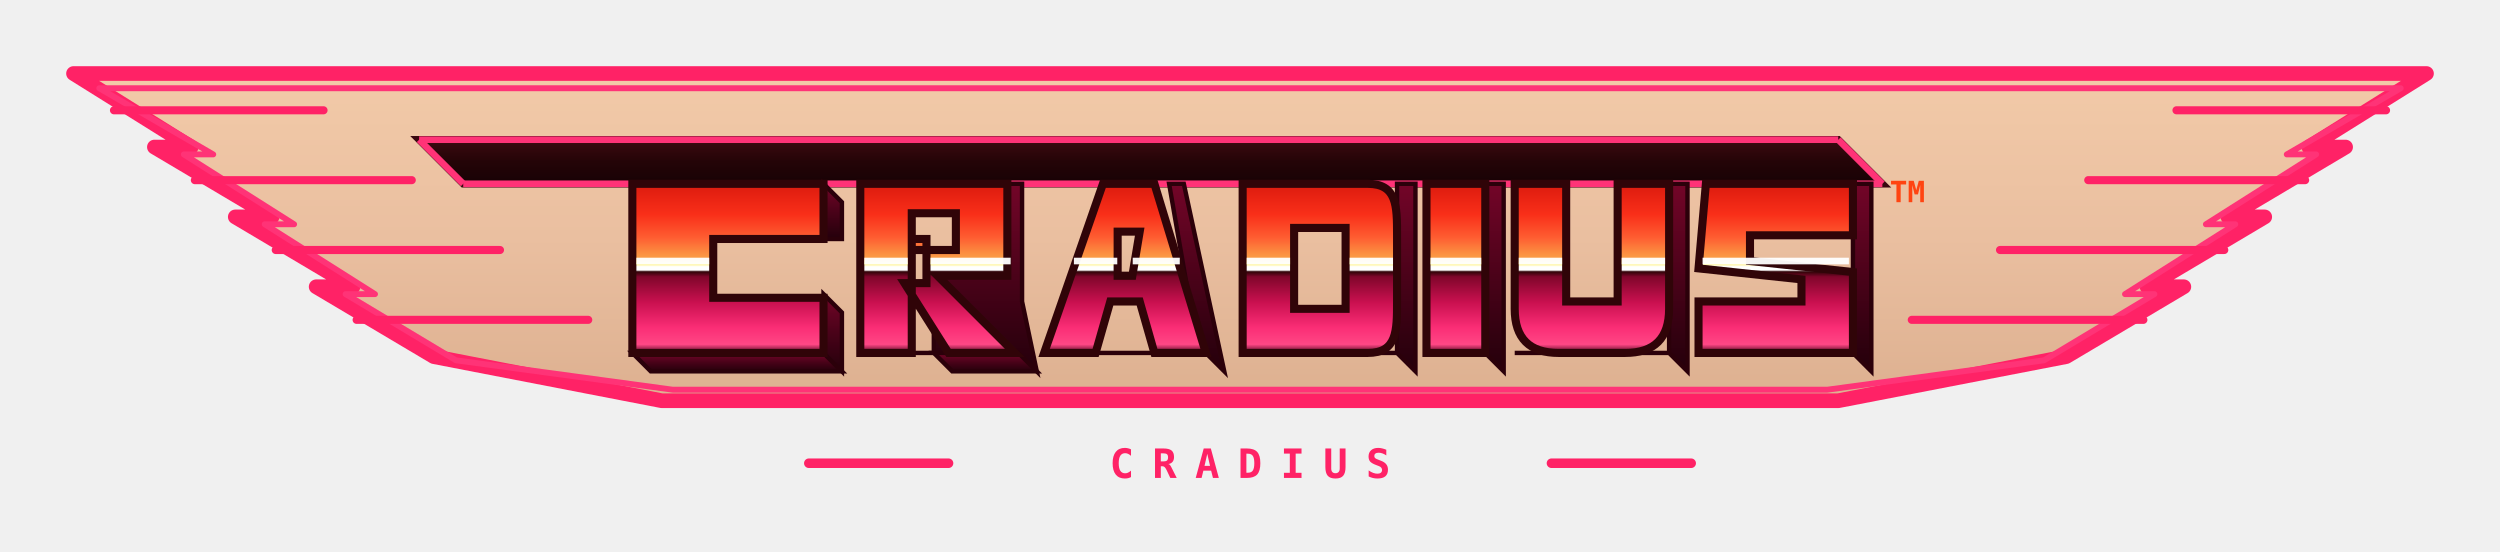
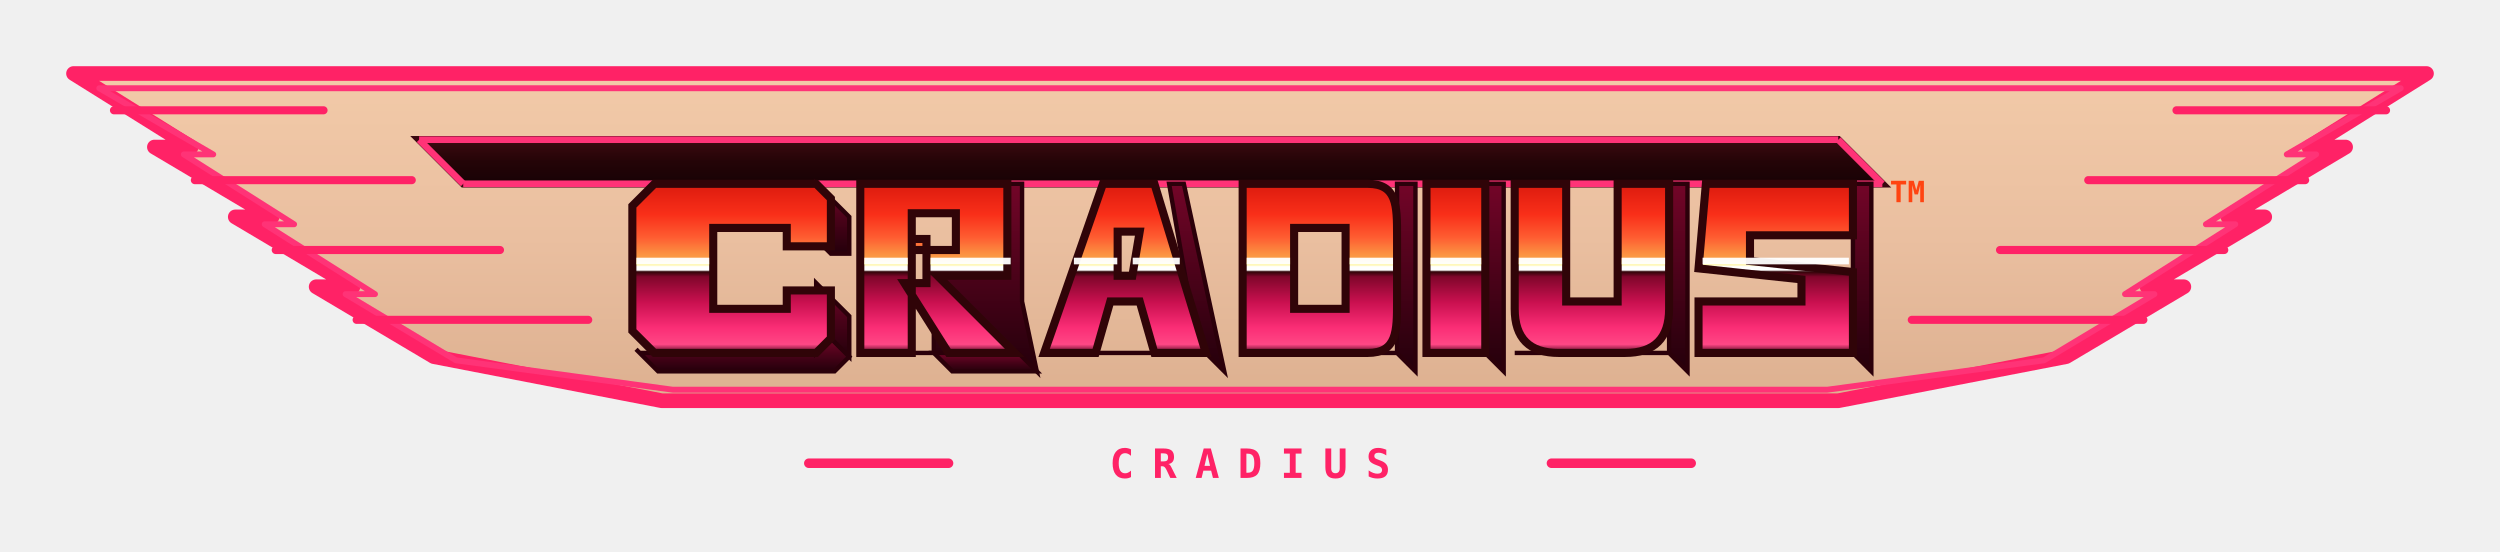
<svg xmlns="http://www.w3.org/2000/svg" viewBox="0 0 680 150" width="680" height="150">
  <defs>
    <linearGradient id="chromeGrad" x1="0" y1="0" x2="0" y2="1">
      <stop offset="0%" stop-color="#dc1a0e" />
      <stop offset="18%" stop-color="#f92f19" />
      <stop offset="32%" stop-color="#fe5e32" />
      <stop offset="44%" stop-color="#fb9e46" />
      <stop offset="47%" stop-color="#ffee66" />
      <stop offset="49%" stop-color="#ffffff" />
      <stop offset="51%" stop-color="#ffffff" />
      <stop offset="52%" stop-color="#300408" />
      <stop offset="55%" stop-color="#80062b" />
      <stop offset="70%" stop-color="#c9104f" />
      <stop offset="85%" stop-color="#fa2d75" />
      <stop offset="95%" stop-color="#ff4785" />
      <stop offset="100%" stop-color="#4a021c" />
    </linearGradient>
    <linearGradient id="roofGrad" x1="0" y1="0" x2="0" y2="1">
      <stop offset="0%" stop-color="#3d0a10" />
      <stop offset="50%" stop-color="#240407" />
      <stop offset="100%" stop-color="#180205" />
    </linearGradient>
    <linearGradient id="bevelGrad" x1="0" y1="0" x2="0" y2="1">
      <stop offset="0%" stop-color="#730528" />
      <stop offset="50%" stop-color="#4a0219" />
      <stop offset="100%" stop-color="#24000b" />
    </linearGradient>
    <linearGradient id="wingBaseGrad" x1="0" y1="0" x2="0" y2="1">
      <stop offset="0%" stop-color="#f2caa8" />
      <stop offset="50%" stop-color="#eabfa0" />
      <stop offset="100%" stop-color="#ddb090" />
    </linearGradient>
    <filter id="pinkGlow" x="-10%" y="-10%" width="120%" height="120%">
      <feDropShadow dx="0" dy="0" stdDeviation="0.6" flood-color="#ff2266" flood-opacity="0.8" />
    </filter>
  </defs>
  <path d="     M 20,20     L 660,20     L 628,40     L 638,40     L 606,59     L 616,59     L 584,78     L 594,78     L 562,97     L 500,109     L 180,109     L 118,97     L 86,78     L 96,78     L 64,59     L 74,59     L 42,40     L 52,40     Z" fill="url(#wingBaseGrad)" stroke="#ff2266" stroke-width="4" stroke-linejoin="round" />
  <path d="     M 27,24     L 653,24     L 622,42     L 630,42     L 600,61     L 608,61     L 578,80     L 586,80     L 556,98     L 497,106     L 183,106     L 124,98     L 94,80     L 102,80     L 72,61     L 80,61     L 50,42     L 58,42     Z" fill="none" stroke="#ff3377" stroke-width="1.6" stroke-linejoin="round" />
  <line x1="31" y1="30" x2="88" y2="30" stroke="#ff2266" stroke-width="2.2" stroke-linecap="round" />
  <line x1="53" y1="49" x2="112" y2="49" stroke="#ff2266" stroke-width="2.2" stroke-linecap="round" />
  <line x1="75" y1="68" x2="136" y2="68" stroke="#ff2266" stroke-width="2.2" stroke-linecap="round" />
  <line x1="97" y1="87" x2="160" y2="87" stroke="#ff2266" stroke-width="2.2" stroke-linecap="round" />
  <line x1="649" y1="30" x2="592" y2="30" stroke="#ff2266" stroke-width="2.2" stroke-linecap="round" />
  <line x1="627" y1="49" x2="568" y2="49" stroke="#ff2266" stroke-width="2.2" stroke-linecap="round" />
  <line x1="605" y1="68" x2="544" y2="68" stroke="#ff2266" stroke-width="2.2" stroke-linecap="round" />
  <line x1="583" y1="87" x2="520" y2="87" stroke="#ff2266" stroke-width="2.2" stroke-linecap="round" />
  <polygon points="114,38 500,38 512,50 126,50" fill="url(#roofGrad)" stroke="#3a0810" stroke-width="2" />
  <line x1="114" y1="38" x2="500" y2="38" stroke="#ff3377" stroke-width="1.8" />
  <line x1="126" y1="50" x2="512" y2="50" stroke="#ff3377" stroke-width="1.8" />
  <line x1="114" y1="38" x2="126" y2="50" stroke="#ff3377" stroke-width="1.8" />
  <line x1="500" y1="38" x2="512" y2="50" stroke="#ff3377" stroke-width="1.8" />
  <g fill="url(#bevelGrad)" stroke="#2b000a" stroke-width="1.2">
-     <polygon points="172,96 224,96 229,101 177,101" />
-     <polygon points="224,80 229,85 229,101 224,96" />
-     <polygon points="224,50 229,55 229,65 224,65" />
+     <polygon points="174,96 222,96 226,92 231,97 227,101 179,101 173,95" />
+     <polygon points="222,50 226,54 231,59 231,69 226,69 222,65" />
+     <polygon points="222,77 226,81 231,86 231,97 226,92 222,96" />
    <polygon points="234,96 254,96 277,96 282,101 278,82 278,50 274,50 274,74 254,74 254,96" />
    <polygon points="254,96 277,96 282,101 259,101" />
    <polygon points="284,96 328,96 333,101 322,50 318,50 326,96" />
    <polygon points="338,96 380,96 385,101 385,50 380,50 380,96" />
    <polygon points="388,96 404,96 409,101 409,50 404,50 404,96" />
    <polygon points="412,96 454,96 459,101 459,50 454,50 454,96" />
    <polygon points="462,96 504,96 509,101 509,50 504,50 504,96" />
  </g>
  <g fill="url(#chromeGrad)" stroke="#300408" stroke-width="2.2" stroke-linejoin="miter">
-     <path d="       M 172,50       L 224,50       L 224,65       L 194,65       L 194,81       L 224,81       L 224,96       L 172,96       Z" />
+     <path d="       M 178,50       L 222,50       L 226,54       L 226,67       L 214,67       L 214,62       L 194,62       L 194,84       L 214,84       L 214,79       L 226,79       L 226,92       L 222,96       L 178,96       L 172,90       L 172,56       Z" />
    <path d="       M 234,50 L 274,50 L 274,75 L 255,75 L 276,96 L 258,96 L 246,77 L 252,77 L 252,65 L 248,65 L 248,96 L 234,96 Z       M 248,58 L 260,58 L 260,68 L 248,68 Z" fill-rule="evenodd" />
    <path d="       M 300,50 L 314,50 L 328,96 L 314,96 L 310,82 L 302,82 L 298,96 L 284,96 Z       M 304,63 L 310,63 L 308,75 L 304,75 Z" fill-rule="evenodd" />
    <path d="       M 338,50 L 372,50 C 380,50 380,56 380,64 L 380,82 C 380,90 380,96 372,96 L 338,96 Z       M 352,62 L 366,62 L 366,84 L 352,84 Z" fill-rule="evenodd" />
    <rect x="388" y="50" width="16" height="46" />
    <path d="       M 412,50 L 426,50 L 426,82 L 440,82 L 440,50 L 454,50 L 454,84 C 454,92 450,96 442,96 L 424,96 C 416,96 412,92 412,84 Z" />
    <path d="       M 464,50 L 504,50 L 504,64 L 476,64 L 476,71 L 504,74 L 504,96 L 462,96 L 462,82 L 490,82 L 490,76 L 462,73 Z" />
  </g>
  <g stroke="#ffffff" stroke-width="1.8" opacity="0.95" stroke-linecap="square">
    <line x1="174" y1="71" x2="192" y2="71" />
    <line x1="236" y1="71" x2="246" y2="71" />
    <line x1="254" y1="71" x2="274" y2="71" />
    <line x1="293" y1="71" x2="303" y2="71" />
    <line x1="309" y1="71" x2="320" y2="71" />
    <line x1="340" y1="71" x2="350" y2="71" />
    <line x1="368" y1="71" x2="378" y2="71" />
    <line x1="390" y1="71" x2="402" y2="71" />
    <line x1="414" y1="71" x2="424" y2="71" />
    <line x1="442" y1="71" x2="452" y2="71" />
    <line x1="464" y1="71" x2="502" y2="71" />
  </g>
  <text x="514" y="55" font-family="'Press Start 2P', monospace" font-size="8" font-weight="bold" fill="#ff4411">TM</text>
  <line x1="220" y1="126" x2="258" y2="126" stroke="#ff2266" stroke-width="2.6" stroke-linecap="round" />
  <text x="340" y="130" font-family="'Press Start 2P', monospace" font-size="11" font-weight="bold" fill="#ff2266" text-anchor="middle" letter-spacing="5">CRADIUS</text>
  <line x1="422" y1="126" x2="460" y2="126" stroke="#ff2266" stroke-width="2.6" stroke-linecap="round" />
</svg>
